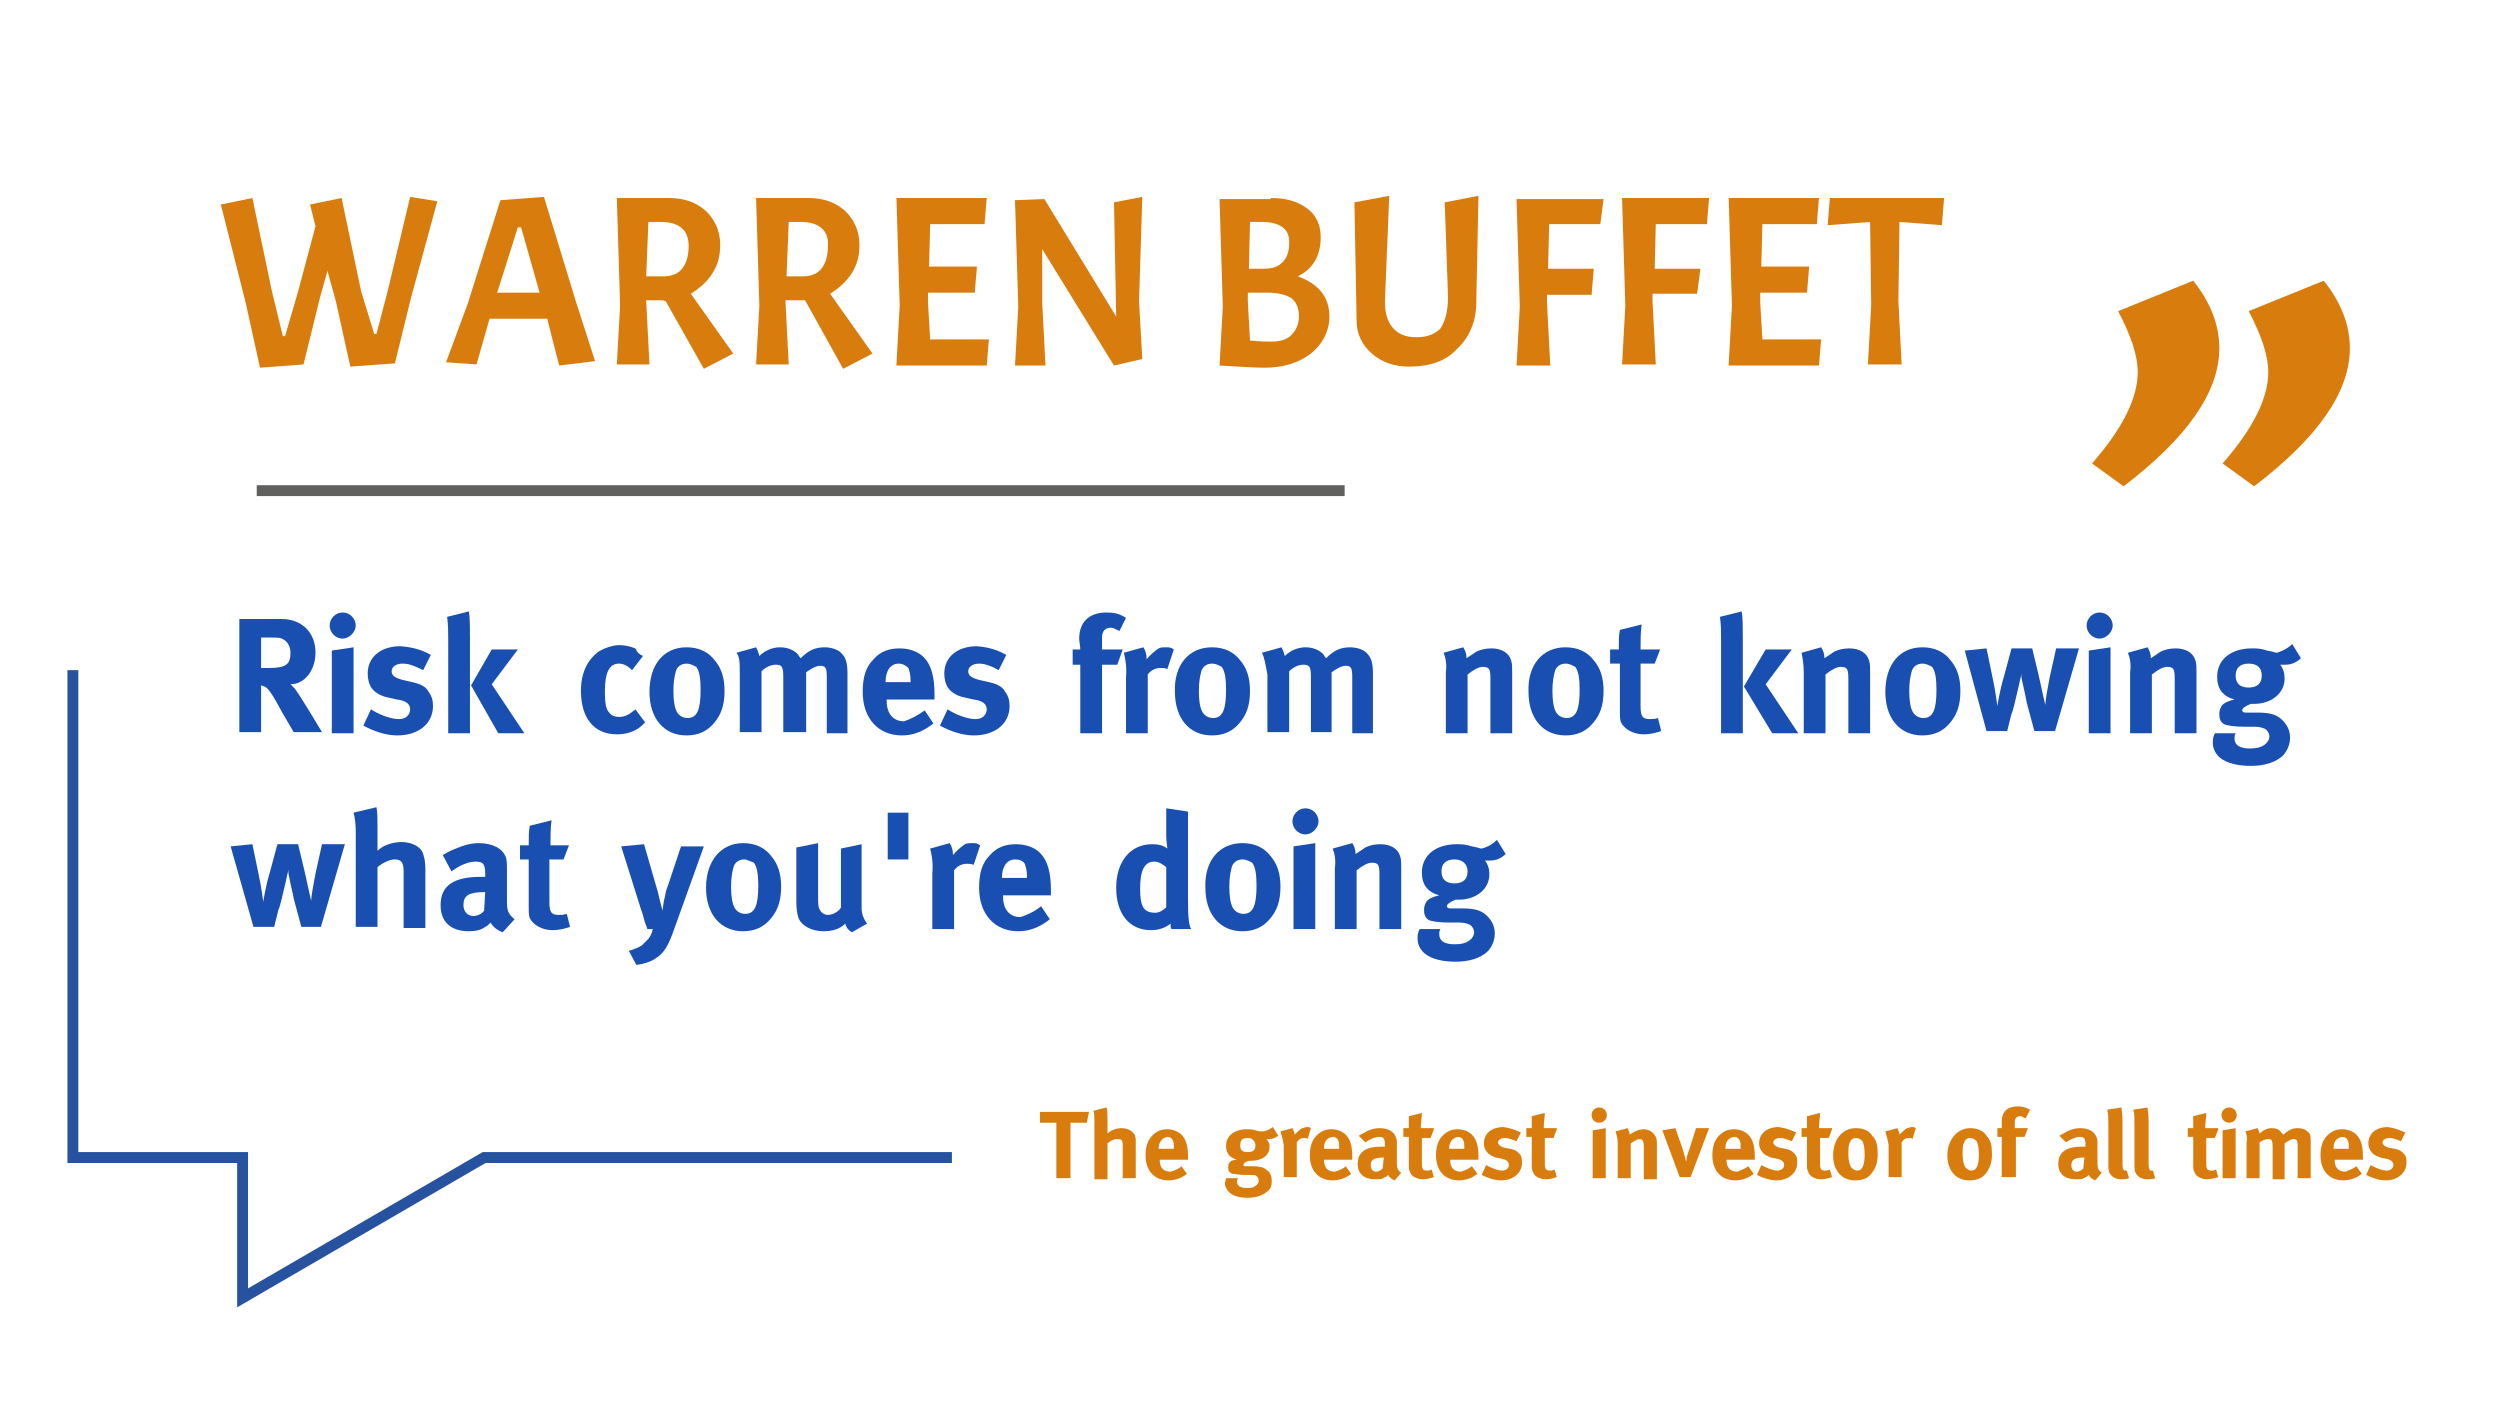
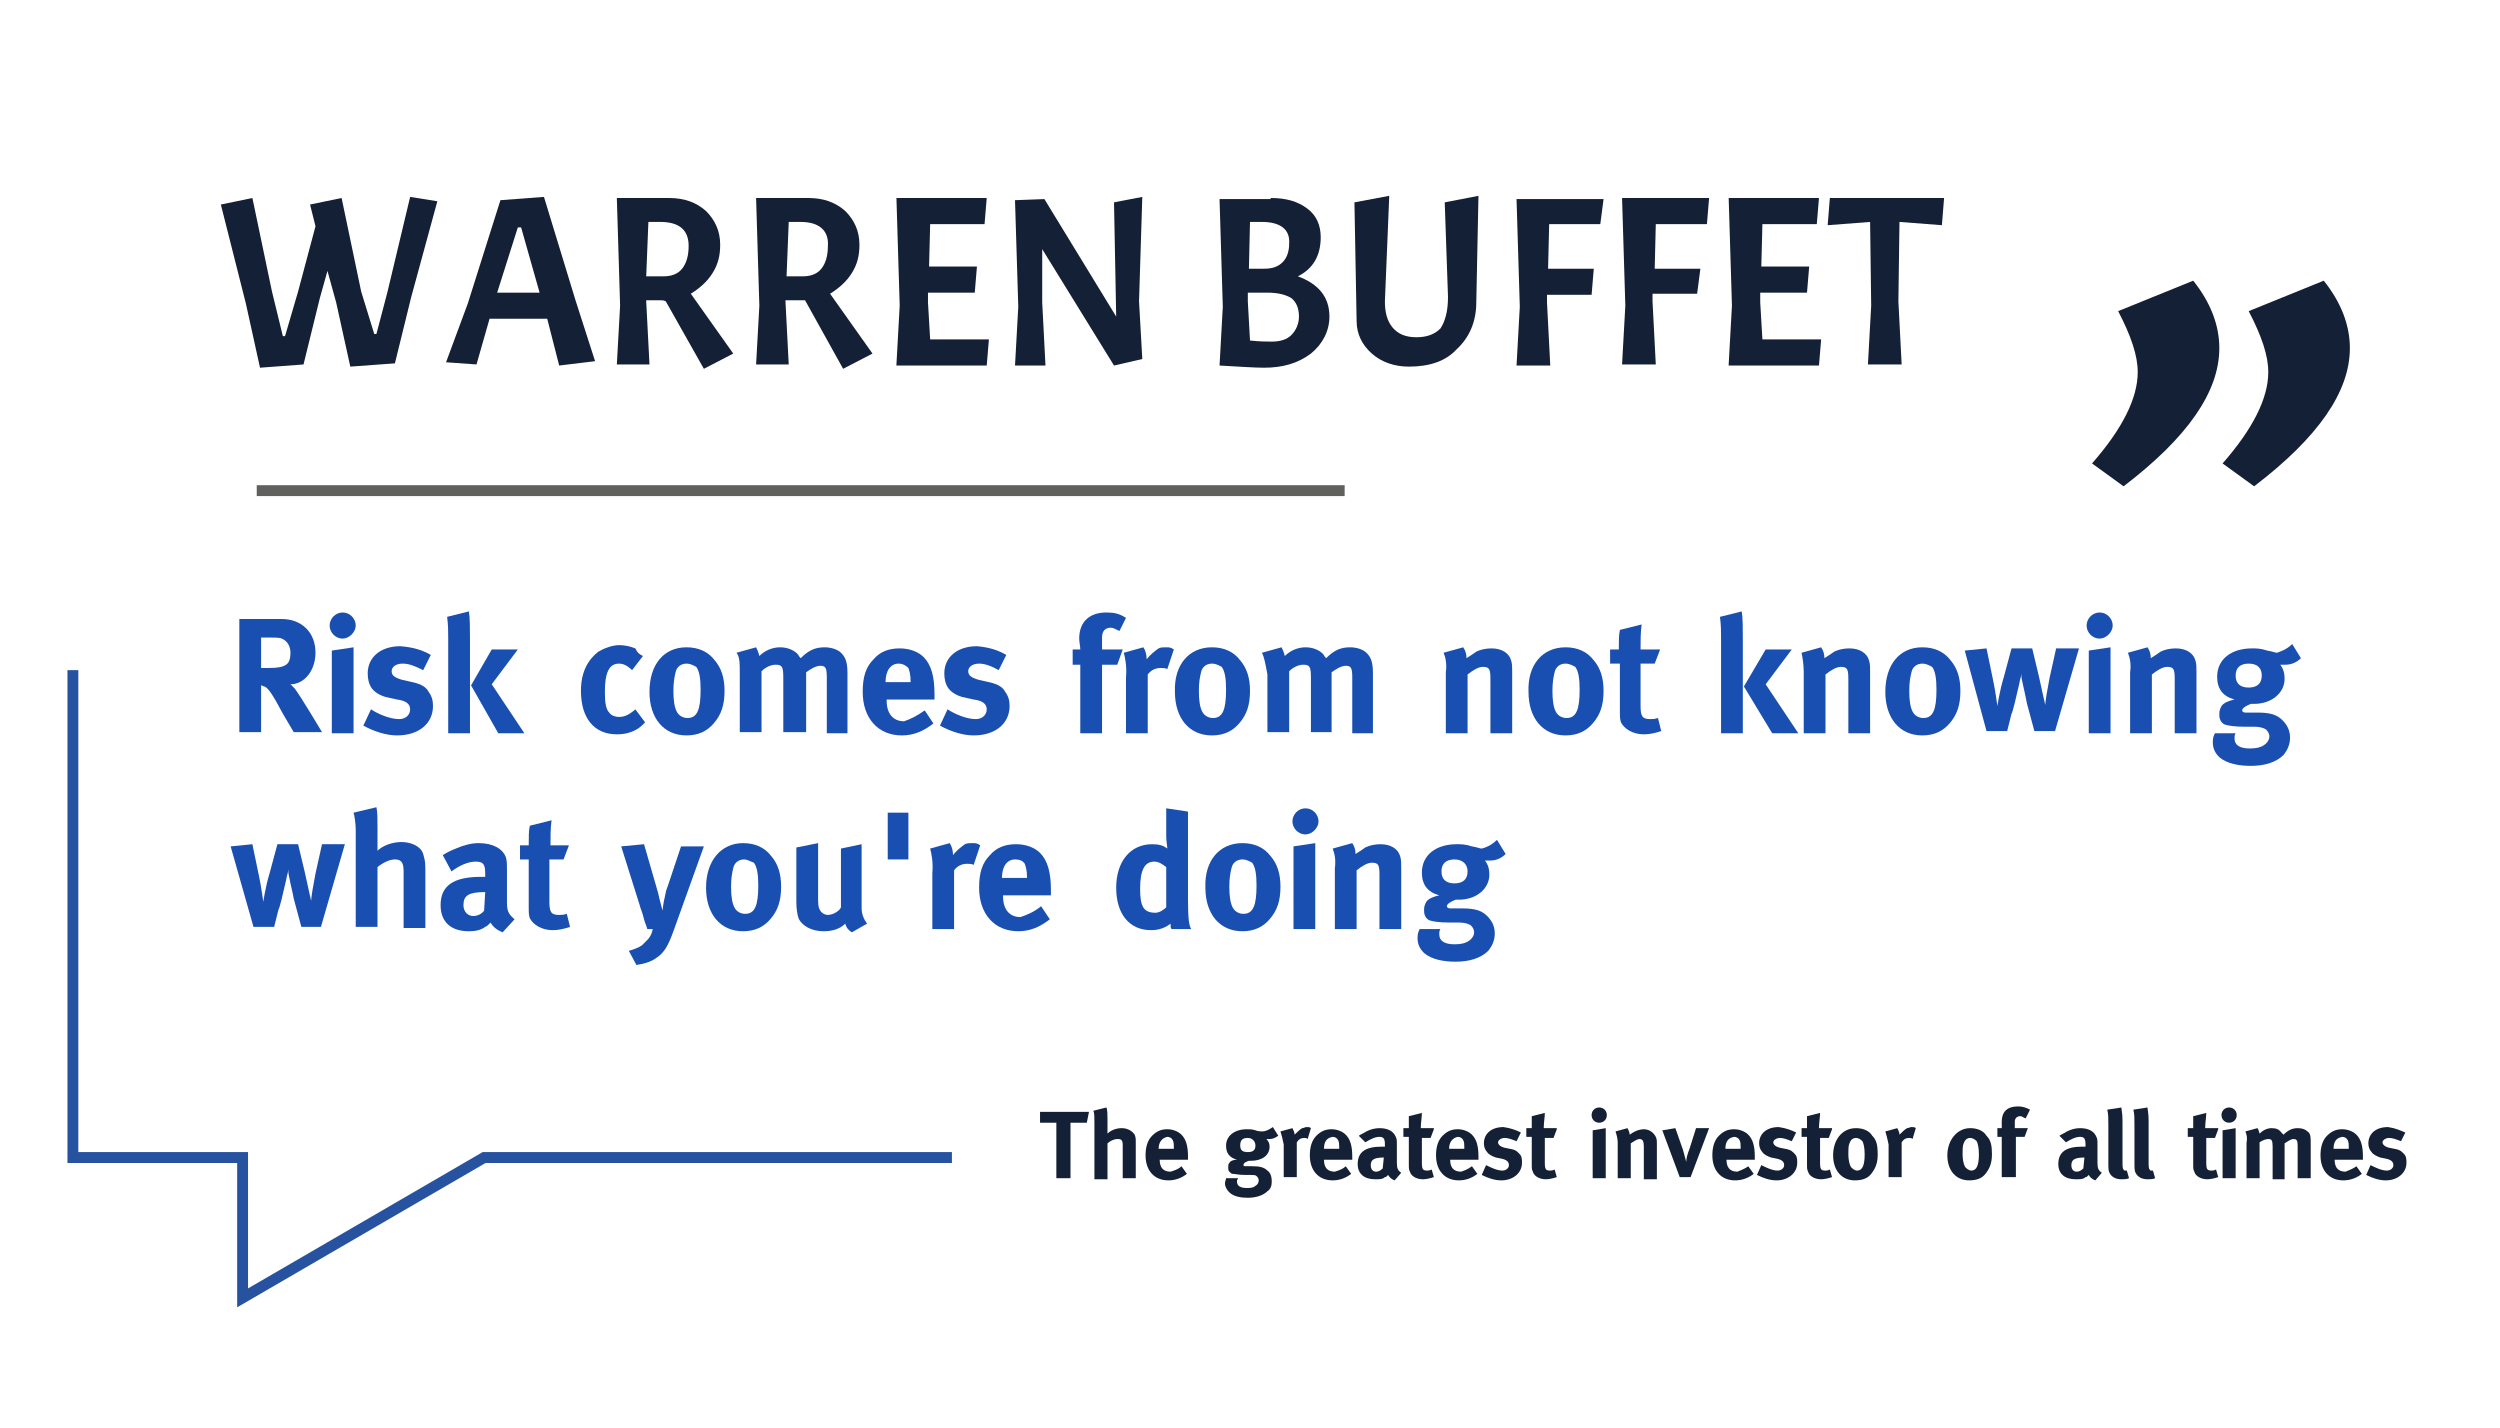
<svg xmlns="http://www.w3.org/2000/svg" version="1.1" id="Livello_1" x="0px" y="0px" viewBox="0 0 229.8 131.2" style="enable-background:new 0 0 229.8 131.2;" xml:space="preserve">
  <style type="text/css">
- 	.st0{fill:#D87C0E;}
+ 	.st0{fill:#142035;}
	.st1{fill:none;stroke:#60605F;stroke-miterlimit:10;}
	.st2{fill:#194FB1;}
	.st3{fill:none;stroke:#2752A0;stroke-miterlimit:10;}
</style>
  <g>
    <g>
      <path class="st0" d="M95.7,102.2h4.4l-0.2,1h-1.5v5.1h-1.3v-5.1h-1.5V102.2z" />
      <path class="st0" d="M100.5,102.1l1.2-0.3c0.1,0.2,0.1,0.7,0.1,1.1v0.9c0,0.1,0,0.3,0,0.4c0.3-0.3,0.8-0.5,1.3-0.5    c0.6,0,1,0.3,1.2,0.6c0.1,0.3,0.1,0.3,0.1,0.8v3.2h-1.2v-3c0-0.5-0.1-0.6-0.5-0.6c-0.3,0-0.7,0.2-0.9,0.4v3.3h-1.2v-5.2    C100.6,102.7,100.6,102.3,100.5,102.1z" />
      <path class="st0" d="M108.6,107.2l0.5,0.7c-0.5,0.4-1.1,0.6-1.7,0.6c-1.3,0-2.1-0.9-2.1-2.3c0-0.8,0.2-1.4,0.6-1.8    c0.4-0.4,0.8-0.6,1.4-0.6c0.5,0,1,0.2,1.3,0.5c0.4,0.4,0.6,1,0.6,2c0,0.1,0,0.1,0,0.3h-2.6v0c0,0.7,0.3,1.1,1,1.1    C107.9,107.6,108.3,107.5,108.6,107.2z M106.5,105.6h1.4v-0.1c0-0.3,0-0.5-0.1-0.7c-0.1-0.2-0.3-0.3-0.5-0.3    C106.8,104.6,106.5,105,106.5,105.6L106.5,105.6z" />
      <path class="st0" d="M117,103.6l0.5,0.8c-0.3,0.2-0.5,0.3-0.8,0.3c-0.1,0-0.2,0-0.3,0c0.2,0.2,0.3,0.4,0.3,0.7    c0,0.8-0.7,1.3-1.7,1.3c-0.1,0-0.1,0-0.2,0c-0.3,0.1-0.5,0.2-0.5,0.4c0,0.1,0.1,0.1,0.2,0.1l0.6,0c0.7,0,1.1,0.1,1.4,0.4    c0.3,0.2,0.4,0.6,0.4,1c0,0.4-0.1,0.7-0.4,0.9c-0.4,0.4-1.1,0.6-1.8,0.6c-0.6,0-1.3-0.1-1.7-0.5c-0.2-0.2-0.4-0.5-0.4-0.8    c0-0.2,0.1-0.4,0.1-0.5h1.1c0,0.1-0.1,0.1-0.1,0.3c0,0.4,0.3,0.6,0.9,0.6c0.3,0,0.6,0,0.8-0.2c0.2-0.1,0.3-0.3,0.3-0.5    s-0.1-0.3-0.2-0.4c-0.1-0.1-0.3-0.1-0.6-0.1c-0.1,0-0.2,0-0.5,0c-0.5,0-0.9-0.1-1.1-0.1c-0.1,0-0.2-0.1-0.3-0.2    c-0.1-0.1-0.1-0.2-0.1-0.4c0-0.2,0-0.3,0.1-0.4c0.1-0.2,0.4-0.3,0.7-0.3c-0.7-0.2-1-0.6-1-1.3c0-0.9,0.8-1.5,1.9-1.5    c0.3,0,0.5,0,0.8,0.1c0.3,0.1,0.4,0.1,0.6,0.1C116.4,104,116.7,103.8,117,103.6z M114.7,104.6c-0.5,0-0.7,0.2-0.7,0.7    c0,0.5,0.3,0.6,0.7,0.6c0.5,0,0.7-0.2,0.7-0.6C115.4,104.9,115.1,104.6,114.7,104.6z" />
      <path class="st0" d="M117.7,104l1.1-0.3c0.1,0.2,0.2,0.4,0.2,0.6c0.2-0.2,0.5-0.5,0.7-0.6c0.1,0,0.3-0.1,0.4-0.1    c0.2,0,0.3,0,0.4,0.1l-0.3,1c-0.1-0.1-0.2-0.1-0.3-0.1c-0.3,0-0.5,0.1-0.7,0.4v3.2h-1.2v-3C117.9,104.7,117.8,104.3,117.7,104z" />
      <path class="st0" d="M123.7,107.2l0.5,0.7c-0.5,0.4-1.1,0.6-1.7,0.6c-1.3,0-2.1-0.9-2.1-2.3c0-0.8,0.2-1.4,0.6-1.8    c0.4-0.4,0.8-0.6,1.4-0.6c0.5,0,1,0.2,1.3,0.5c0.4,0.4,0.6,1,0.6,2c0,0.1,0,0.1,0,0.3h-2.6v0c0,0.7,0.3,1.1,1,1.1    C123,107.6,123.4,107.5,123.7,107.2z M121.7,105.6h1.4v-0.1c0-0.3,0-0.5-0.1-0.7c-0.1-0.2-0.3-0.3-0.5-0.3    C121.9,104.6,121.7,105,121.7,105.6L121.7,105.6z" />
      <path class="st0" d="M124.9,104.4c0.3-0.2,0.4-0.2,0.7-0.4c0.4-0.2,0.8-0.3,1.2-0.3c0.8,0,1.3,0.3,1.5,0.8    c0.1,0.2,0.1,0.3,0.1,0.8l0,1.5c0,0,0,0.1,0,0.1c0,0.5,0.1,0.7,0.4,0.9l-0.6,0.7c-0.3-0.1-0.5-0.3-0.6-0.5    c-0.2,0.2-0.2,0.2-0.3,0.2c-0.2,0.2-0.5,0.2-0.9,0.2c-1,0-1.6-0.5-1.6-1.4c0-1.1,0.7-1.6,2.2-1.6c0.1,0,0.1,0,0.3,0v-0.2    c0-0.5-0.1-0.7-0.5-0.7c-0.4,0-0.8,0.2-1.3,0.5L124.9,104.4z M127.2,106.4L127.2,106.4c-0.9,0-1.2,0.2-1.2,0.7    c0,0.4,0.2,0.6,0.5,0.6c0.2,0,0.4-0.1,0.6-0.3L127.2,106.4z" />
      <path class="st0" d="M131.8,103.8l-0.3,0.8h-0.8v2.3c0,0.6,0.1,0.7,0.5,0.7c0.1,0,0.2,0,0.4-0.1l0.2,0.7c-0.3,0.1-0.7,0.2-1,0.2    c-0.6,0-1.1-0.3-1.2-0.7c-0.1-0.2-0.1-0.3-0.1-0.7v-2.5h-0.5v-0.8h0.5c0-0.4,0-0.7,0-1.1l1.2-0.3c0,0.4-0.1,0.9-0.1,1.4H131.8z" />
      <path class="st0" d="M135.3,107.2l0.5,0.7c-0.5,0.4-1.1,0.6-1.7,0.6c-1.3,0-2.1-0.9-2.1-2.3c0-0.8,0.2-1.4,0.6-1.8    c0.4-0.4,0.8-0.6,1.4-0.6c0.5,0,1,0.2,1.3,0.5c0.4,0.4,0.6,1,0.6,2c0,0.1,0,0.1,0,0.3h-2.6v0c0,0.7,0.3,1.1,1,1.1    C134.6,107.6,134.9,107.5,135.3,107.2z M133.2,105.6h1.4v-0.1c0-0.3,0-0.5-0.1-0.7c-0.1-0.2-0.3-0.3-0.5-0.3    C133.5,104.6,133.2,105,133.2,105.6L133.2,105.6z" />
      <path class="st0" d="M139.8,104.1l-0.4,0.8c-0.5-0.2-0.8-0.3-1.1-0.3c-0.3,0-0.6,0.2-0.6,0.4c0,0.2,0.2,0.4,0.6,0.5l0.5,0.1    c0.6,0.1,0.7,0.3,0.9,0.5c0.2,0.2,0.2,0.5,0.2,0.8c0,0.9-0.8,1.6-1.9,1.6c-0.6,0-1.2-0.2-1.8-0.5l0.4-0.9c0.4,0.2,1,0.5,1.5,0.5    c0.3,0,0.6-0.2,0.6-0.5c0-0.3-0.2-0.5-0.7-0.6l-0.5-0.1c-0.3-0.1-0.7-0.3-0.8-0.5c-0.2-0.2-0.3-0.5-0.3-0.8c0-0.9,0.7-1.5,1.8-1.5    C138.9,103.7,139.4,103.9,139.8,104.1z" />
      <path class="st0" d="M143.1,103.8l-0.3,0.8H142v2.3c0,0.6,0.1,0.7,0.5,0.7c0.1,0,0.2,0,0.4-0.1l0.2,0.7c-0.3,0.1-0.7,0.2-1,0.2    c-0.6,0-1.1-0.3-1.2-0.7c-0.1-0.2-0.1-0.3-0.1-0.7v-2.5h-0.5v-0.8h0.5c0-0.4,0-0.7,0-1.1l1.2-0.3c0,0.4-0.1,0.9-0.1,1.4H143.1z" />
      <path class="st0" d="M147,101.8c0.4,0,0.7,0.3,0.7,0.7s-0.3,0.7-0.7,0.7c-0.4,0-0.7-0.3-0.7-0.7S146.6,101.8,147,101.8z     M146.4,103.9l1.2-0.2v4.6h-1.2V103.9z" />
      <path class="st0" d="M148.5,104l1.1-0.3c0.1,0.2,0.2,0.4,0.2,0.6c0.3-0.2,0.3-0.2,0.5-0.3c0.2-0.1,0.5-0.2,0.8-0.2    c0.5,0,0.9,0.3,1.1,0.7c0.1,0.2,0.1,0.4,0.1,0.6v3.3h-1.2v-3c0-0.5-0.1-0.7-0.4-0.7c-0.2,0-0.5,0.2-0.8,0.4v3.2h-1.2v-3.3    C148.7,104.7,148.6,104.3,148.5,104z" />
      <path class="st0" d="M152.8,103.9l1.2-0.2l0.7,2c0.1,0.3,0.2,0.8,0.3,1.1c0-0.3,0.1-0.7,0.3-1.2l0.6-1.9h1.2l-1.7,4.5h-1    L152.8,103.9z" />
      <path class="st0" d="M160.7,107.2l0.5,0.7c-0.5,0.4-1.1,0.6-1.7,0.6c-1.3,0-2.1-0.9-2.1-2.3c0-0.8,0.2-1.4,0.6-1.8    c0.4-0.4,0.8-0.6,1.4-0.6c0.5,0,1,0.2,1.3,0.5c0.4,0.4,0.6,1,0.6,2c0,0.1,0,0.1,0,0.3h-2.6v0c0,0.7,0.3,1.1,1,1.1    C159.9,107.6,160.3,107.5,160.7,107.2z M158.6,105.6h1.4v-0.1c0-0.3,0-0.5-0.1-0.7c-0.1-0.2-0.3-0.3-0.5-0.3    C158.8,104.6,158.6,105,158.6,105.6L158.6,105.6z" />
      <path class="st0" d="M165.1,104.1l-0.4,0.8c-0.5-0.2-0.8-0.3-1.1-0.3c-0.3,0-0.6,0.2-0.6,0.4c0,0.2,0.2,0.4,0.6,0.5l0.5,0.1    c0.6,0.1,0.7,0.3,0.9,0.5c0.2,0.2,0.2,0.5,0.2,0.8c0,0.9-0.8,1.6-1.9,1.6c-0.6,0-1.2-0.2-1.8-0.5l0.4-0.9c0.4,0.2,1,0.5,1.5,0.5    c0.3,0,0.6-0.2,0.6-0.5c0-0.3-0.2-0.5-0.7-0.6l-0.5-0.1c-0.3-0.1-0.7-0.3-0.8-0.5c-0.2-0.2-0.3-0.5-0.3-0.8c0-0.9,0.7-1.5,1.8-1.5    C164.2,103.7,164.7,103.9,165.1,104.1z" />
      <path class="st0" d="M168.4,103.8l-0.3,0.8h-0.8v2.3c0,0.6,0.1,0.7,0.5,0.7c0.1,0,0.2,0,0.4-0.1l0.2,0.7c-0.3,0.1-0.7,0.2-1,0.2    c-0.6,0-1.1-0.3-1.2-0.7c-0.1-0.2-0.1-0.3-0.1-0.7v-2.5h-0.5v-0.8h0.5c0-0.4,0-0.7,0-1.1l1.2-0.3c0,0.4-0.1,0.9-0.1,1.4H168.4z" />
      <path class="st0" d="M170.6,103.7c0.6,0,1.2,0.2,1.5,0.7c0.4,0.4,0.5,0.9,0.5,1.7c0,0.8-0.2,1.3-0.6,1.8c-0.3,0.4-0.8,0.6-1.5,0.6    c-1.2,0-2-0.9-2-2.3S169.3,103.7,170.6,103.7z M170.6,104.6c-0.3,0-0.5,0.2-0.6,0.5c-0.1,0.2-0.1,0.6-0.1,1c0,0.5,0.1,0.9,0.2,1.1    c0.1,0.2,0.4,0.4,0.6,0.4c0.5,0,0.7-0.5,0.7-1.5c0-0.6-0.1-1-0.2-1.2C171,104.7,170.8,104.6,170.6,104.6z" />
      <path class="st0" d="M173.3,104l1.1-0.3c0.1,0.2,0.2,0.4,0.2,0.6c0.2-0.2,0.5-0.5,0.7-0.6c0.1,0,0.3-0.1,0.4-0.1    c0.2,0,0.3,0,0.4,0.1l-0.3,1c-0.1-0.1-0.2-0.1-0.3-0.1c-0.3,0-0.5,0.1-0.7,0.4v3.2h-1.2v-3C173.5,104.7,173.4,104.3,173.3,104z" />
      <path class="st0" d="M181.1,103.7c0.6,0,1.2,0.2,1.5,0.7c0.4,0.4,0.5,0.9,0.5,1.7c0,0.8-0.2,1.3-0.6,1.8c-0.3,0.4-0.8,0.6-1.5,0.6    c-1.2,0-2-0.9-2-2.3S179.9,103.7,181.1,103.7z M181.1,104.6c-0.3,0-0.5,0.2-0.6,0.5c-0.1,0.2-0.1,0.6-0.1,1c0,0.5,0.1,0.9,0.2,1.1    c0.1,0.2,0.4,0.4,0.6,0.4c0.5,0,0.7-0.5,0.7-1.5c0-0.6-0.1-1-0.2-1.2C181.5,104.7,181.3,104.6,181.1,104.6z" />
      <path class="st0" d="M186.2,102.8c-0.3-0.1-0.3-0.2-0.5-0.2c-0.3,0-0.5,0.2-0.5,0.5v0.6h1.2l-0.3,0.8h-0.8v3.7H184v-3.7h-0.4v-0.8    h0.4c0-0.2,0-0.4,0-0.6c0-0.9,0.5-1.4,1.5-1.4c0.4,0,0.7,0.1,1.1,0.3L186.2,102.8z" />
      <path class="st0" d="M189.3,104.4c0.3-0.2,0.4-0.2,0.7-0.4c0.4-0.2,0.8-0.3,1.2-0.3c0.8,0,1.3,0.3,1.5,0.8    c0.1,0.2,0.1,0.3,0.1,0.8l0,1.5c0,0,0,0.1,0,0.1c0,0.5,0.1,0.7,0.4,0.9l-0.6,0.7c-0.3-0.1-0.5-0.3-0.6-0.5    c-0.2,0.2-0.2,0.2-0.3,0.2c-0.2,0.2-0.5,0.2-0.9,0.2c-1,0-1.6-0.5-1.6-1.4c0-1.1,0.7-1.6,2.2-1.6c0.1,0,0.1,0,0.3,0v-0.2    c0-0.5-0.1-0.7-0.5-0.7c-0.4,0-0.8,0.2-1.3,0.5L189.3,104.4z M191.6,106.4L191.6,106.4c-0.9,0-1.2,0.2-1.2,0.7    c0,0.4,0.2,0.6,0.5,0.6c0.2,0,0.4-0.1,0.6-0.3L191.6,106.4z" />
      <path class="st0" d="M195,101.8c0,0.2,0.1,0.5,0.1,1.2v3.5c0,0.8,0,0.9,0.1,1c0,0.1,0.1,0.1,0.2,0.1c0,0,0.1,0,0.1,0l0.2,0.7    c-0.2,0.1-0.5,0.1-0.7,0.1c-0.5,0-0.9-0.2-1.1-0.6c-0.1-0.2-0.1-0.4-0.1-1v-3.4c0-0.6,0-1-0.1-1.4L195,101.8z" />
      <path class="st0" d="M197.4,101.8c0,0.2,0.1,0.5,0.1,1.2v3.5c0,0.8,0,0.9,0.1,1c0,0.1,0.1,0.1,0.2,0.1c0,0,0.1,0,0.1,0l0.2,0.7    c-0.2,0.1-0.5,0.1-0.7,0.1c-0.5,0-0.9-0.2-1.1-0.6c-0.1-0.2-0.1-0.4-0.1-1v-3.4c0-0.6,0-1-0.1-1.4L197.4,101.8z" />
      <path class="st0" d="M203.9,103.8l-0.3,0.8h-0.8v2.3c0,0.6,0.1,0.7,0.5,0.7c0.1,0,0.2,0,0.4-0.1l0.2,0.7c-0.3,0.1-0.7,0.2-1,0.2    c-0.6,0-1.1-0.3-1.2-0.7c-0.1-0.2-0.1-0.3-0.1-0.7v-2.5h-0.5v-0.8h0.5c0-0.4,0-0.7,0-1.1l1.2-0.3c0,0.4-0.1,0.9-0.1,1.4H203.9z" />
      <path class="st0" d="M204.9,101.8c0.4,0,0.7,0.3,0.7,0.7s-0.3,0.7-0.7,0.7c-0.4,0-0.7-0.3-0.7-0.7S204.5,101.8,204.9,101.8z     M204.3,103.9l1.2-0.2v4.6h-1.2V103.9z" />
      <path class="st0" d="M206.4,104l1.1-0.3c0.1,0.1,0.1,0.2,0.2,0.5c0.3-0.3,0.7-0.5,1.1-0.5c0.4,0,0.7,0.1,0.9,0.4    c0.1,0.1,0.1,0.1,0.2,0.2c0.4-0.4,0.8-0.6,1.3-0.6c0.4,0,0.7,0.1,0.9,0.3c0.3,0.2,0.3,0.5,0.3,1.1v3.2h-1.2v-3    c0-0.5-0.1-0.6-0.4-0.6c-0.2,0-0.5,0.2-0.8,0.4v3.3h-1.1v-3c0-0.6-0.1-0.7-0.4-0.7c-0.2,0-0.5,0.1-0.8,0.3v3.3h-1.2v-3.2    C206.6,104.5,206.5,104.3,206.4,104z" />
      <path class="st0" d="M216.6,107.2l0.5,0.7c-0.5,0.4-1.1,0.6-1.7,0.6c-1.3,0-2.1-0.9-2.1-2.3c0-0.8,0.2-1.4,0.6-1.8    c0.4-0.4,0.8-0.6,1.4-0.6c0.5,0,1,0.2,1.3,0.5c0.4,0.4,0.6,1,0.6,2c0,0.1,0,0.1,0,0.3h-2.6v0c0,0.7,0.3,1.1,1,1.1    C215.8,107.6,216.2,107.5,216.6,107.2z M214.5,105.6h1.4v-0.1c0-0.3,0-0.5-0.1-0.7c-0.1-0.2-0.3-0.3-0.5-0.3    C214.7,104.6,214.5,105,214.5,105.6L214.5,105.6z" />
      <path class="st0" d="M221.1,104.1l-0.4,0.8c-0.5-0.2-0.8-0.3-1.1-0.3c-0.3,0-0.6,0.2-0.6,0.4c0,0.2,0.2,0.4,0.6,0.5l0.5,0.1    c0.6,0.1,0.7,0.3,0.9,0.5c0.2,0.2,0.2,0.5,0.2,0.8c0,0.9-0.8,1.6-1.9,1.6c-0.6,0-1.2-0.2-1.8-0.5l0.4-0.9c0.4,0.2,1,0.5,1.5,0.5    c0.3,0,0.6-0.2,0.6-0.5c0-0.3-0.2-0.5-0.7-0.6l-0.5-0.1c-0.3-0.1-0.7-0.3-0.8-0.5c-0.2-0.2-0.3-0.5-0.3-0.8c0-0.9,0.7-1.5,1.8-1.5    C220.2,103.7,220.6,103.9,221.1,104.1z" />
    </g>
    <g>
      <path class="st0" d="M34.4,30.7h0.2l1-3.8l2.1-8.8l2.5,0.4l-2.4,8.8l-1.5,6.1l-4.1,0.3l-1.3-5.9l-0.8-2.9l-0.7,2.5l-1.5,6.1    l-4,0.3l-1.3-5.9l-2.3-9.1l2.9-0.6l1.8,8.6l1,4.1h0.2l1.2-4.1l1.6-6l-0.5-2l2.9-0.6l1.8,8.6L34.4,30.7z" />
      <path class="st0" d="M51.4,33.6l-1.1-4.3H45l-1.2,4.2L41,33.3l2-5.4l3-9.5l4-0.3l2.9,9.5l1.8,5.6L51.4,33.6z M47.9,20.9h-0.3    l-1.9,6h3.9L47.9,20.9z" />
      <path class="st0" d="M60.7,27.6h-1.3v0.1l0.3,5.8h-3l0.3-5.4l-0.3-9.9h4.8c1.4,0,2.5,0.4,3.4,1.2c0.8,0.8,1.3,1.8,1.3,3.1    c0,1-0.2,1.8-0.7,2.6c-0.5,0.8-1.2,1.4-2,1.9l3.9,5.5l-2.7,1.4l-3.5-6.2C61,27.6,60.9,27.6,60.7,27.6z M60.7,20.4h-1.1l-0.2,5H61    c0.7,0,1.3-0.2,1.7-0.7c0.4-0.5,0.6-1.2,0.6-2.1C63.3,21.2,62.5,20.4,60.7,20.4z" />
      <path class="st0" d="M73.5,27.6h-1.3v0.1l0.3,5.8h-3l0.3-5.4l-0.3-9.9h4.8c1.4,0,2.5,0.4,3.4,1.2c0.8,0.8,1.3,1.8,1.3,3.1    c0,1-0.2,1.8-0.7,2.6c-0.5,0.8-1.2,1.4-2,1.9l3.9,5.5l-2.7,1.4L74,27.6C73.9,27.6,73.7,27.6,73.5,27.6z M73.6,20.4h-1.1l-0.2,5    h1.5c0.7,0,1.3-0.2,1.7-0.7c0.4-0.5,0.6-1.2,0.6-2.1C76.2,21.2,75.3,20.4,73.6,20.4z" />
      <path class="st0" d="M82.4,33.5l0.3-5.4l-0.3-9.9h8.3l-0.2,2.4h-5l-0.1,3.9h4.4l-0.2,2.4h-4.3l0,0.9l0.2,3.4h5.4l-0.2,2.4H82.4z" />
      <path class="st0" d="M105,18.1l-0.3,9.6L105,33l-2.6,0.6l-6.6-10.7v4.9l0.3,5.8h-2.8l0.3-5.4l-0.3-9.8l2.7-0.1l6.6,10.8l-0.2-10.5    L105,18.1z" />
      <path class="st0" d="M116.8,18.2c1.4,0,2.5,0.3,3.4,1c0.8,0.6,1.2,1.5,1.2,2.6c0,1.7-0.7,2.9-2.1,3.6c1.9,0.7,2.9,1.9,2.9,3.7    c0,1.3-0.6,2.5-1.7,3.4c-1.2,0.9-2.6,1.3-4.3,1.3c-0.9,0-2.3-0.1-4.1-0.2l0.3-5.4l-0.3-9.9H116.8z M116.5,26.9h-1.8l0,0.8l0.2,3.6    c0.9,0.1,1.5,0.1,2,0.1c0.8,0,1.4-0.2,1.8-0.6c0.4-0.4,0.7-1,0.7-1.7s-0.2-1.3-0.7-1.7C118.2,27.1,117.5,26.9,116.5,26.9z     M116,20.4h-1.1l-0.1,4.3h1.4c0.8,0,1.3-0.2,1.7-0.6c0.4-0.4,0.6-1,0.6-1.7C118.6,21.1,117.7,20.4,116,20.4z" />
      <path class="st0" d="M129.5,33.7c-1.3,0-2.5-0.4-3.4-1.2c-0.9-0.8-1.4-1.8-1.4-3l-0.2-10.9l3.2-0.6l-0.4,9.7c0,1,0.2,1.8,0.7,2.4    c0.5,0.6,1.2,0.9,2.2,0.9c1,0,1.7-0.3,2.2-0.8c0.4-0.6,0.7-1.5,0.7-2.9l-0.3-8.7l3.1-0.6l-0.2,9.8c0,1.7-0.6,3.2-1.8,4.3    C132.9,33.2,131.4,33.7,129.5,33.7z" />
      <path class="st0" d="M147.1,20.6h-4.7l-0.1,4.1h4.2l-0.2,2.4h-4.1l0,0.7l0.3,5.8h-3.1l0.3-5.4l-0.3-9.9h8L147.1,20.6z" />
      <path class="st0" d="M156.9,20.6h-4.7l-0.1,4.1h4.2L156,27h-4.1l0,0.7l0.3,5.8h-3.1l0.3-5.4l-0.3-9.9h8L156.9,20.6z" />
      <path class="st0" d="M158.9,33.5l0.3-5.4l-0.3-9.9h8.3l-0.2,2.4h-5l-0.1,3.9h4.4l-0.2,2.4h-4.3l0,0.9l0.2,3.4h5.4l-0.2,2.4H158.9z    " />
      <path class="st0" d="M168,20.7l0.2-2.5h10.5l-0.2,2.5l-3.9-0.3l-0.1,7.3l0.3,5.8h-3.1l0.3-5.4l-0.1-7.7L168,20.7z" />
    </g>
    <line class="st1" x1="23.6" y1="45.1" x2="123.6" y2="45.1" />
    <g>
      <path class="st2" d="M22,56.9l3.9,0c1.8,0,3.1,1.2,3.1,3.1c0,1.6-1,2.9-2.3,2.9c0.2,0.2,0.3,0.3,0.4,0.4c0.6,0.8,2.5,4,2.5,4H27    c-0.4-0.7-0.6-1-1-1.7c-1-1.9-1.4-2.4-1.7-2.5c-0.1,0-0.2-0.1-0.3-0.1v4.3H22V56.9z M24,58.6l0,2.8h0.7c0.9,0,1.3-0.1,1.6-0.3    c0.3-0.2,0.4-0.6,0.4-1.1c0-0.6-0.3-1.1-0.8-1.3c-0.2-0.1-0.7-0.1-1.2-0.1H24z" />
      <path class="st2" d="M31.5,56.3c0.7,0,1.2,0.6,1.2,1.2s-0.6,1.2-1.2,1.2c-0.7,0-1.2-0.6-1.2-1.2S30.8,56.3,31.5,56.3z M30.5,59.8    l2-0.3v7.9h-2V59.8z" />
      <path class="st2" d="M39.6,60.2l-0.7,1.4C38.1,61.2,37.6,61,37,61c-0.6,0-1,0.3-1,0.7c0,0.4,0.3,0.6,1,0.8l0.9,0.2    c0.9,0.2,1.3,0.5,1.5,0.9c0.3,0.4,0.4,0.8,0.4,1.3c0,1.6-1.3,2.7-3.3,2.7c-0.9,0-2-0.3-3.1-0.9l0.7-1.5c0.6,0.4,1.7,0.9,2.6,0.9    c0.6,0,1-0.4,1-0.9c0-0.5-0.4-0.8-1.2-0.9l-0.9-0.2c-0.5-0.1-1.1-0.4-1.4-0.8s-0.4-0.9-0.4-1.4c0-1.5,1.2-2.5,3-2.5    C38.1,59.5,38.9,59.8,39.6,60.2z" />
      <path class="st2" d="M41.1,56.7l2-0.5c0.1,0.6,0.1,1.5,0.1,2.5v8.7h-2v-8.7C41.2,58,41.2,57.5,41.1,56.7z M45.2,59.7h2.4l-2.4,3.2    l3,4.5h-2.4L43.3,63L45.2,59.7z" />
      <path class="st2" d="M59.1,60.3l-1,1.3c-0.4-0.4-0.8-0.6-1.2-0.6c-0.9,0-1.3,0.8-1.3,2.6c0,1,0.1,1.6,0.4,1.9    c0.2,0.3,0.6,0.4,0.9,0.4c0.5,0,0.9-0.2,1.4-0.6l0.1-0.1l0.9,1.2c-0.3,0.3-0.4,0.4-0.7,0.6c-0.5,0.3-1.1,0.5-1.9,0.5    c-2.1,0-3.3-1.5-3.3-4c0-1.8,0.7-2.9,1.6-3.6c0.5-0.3,1.3-0.6,1.9-0.6c0.5,0,1,0.1,1.5,0.3C58.6,60,58.7,60.1,59.1,60.3z" />
      <path class="st2" d="M63.1,59.5c1.1,0,2,0.4,2.6,1.2c0.6,0.7,0.9,1.6,0.9,2.8c0,1.3-0.3,2.2-1,3c-0.6,0.7-1.4,1.1-2.5,1.1    c-2.1,0-3.4-1.6-3.4-4C59.7,61.1,61,59.5,63.1,59.5z M63.1,61c-0.5,0-0.9,0.3-1,0.8c-0.1,0.4-0.2,0.9-0.2,1.7    c0,0.9,0.1,1.5,0.3,1.9c0.2,0.4,0.6,0.6,1,0.6c0.9,0,1.2-0.8,1.2-2.6c0-1-0.1-1.7-0.4-2.1C63.8,61.2,63.5,61,63.1,61z" />
      <path class="st2" d="M67.7,60l1.8-0.5c0.1,0.2,0.2,0.4,0.3,0.8c0.5-0.5,1.2-0.8,1.9-0.8c0.6,0,1.2,0.2,1.6,0.6    c0.1,0.1,0.1,0.2,0.3,0.4c0.7-0.7,1.3-1,2.2-1c0.6,0,1.2,0.2,1.5,0.5c0.4,0.4,0.6,0.8,0.6,1.9v5.5h-1.9v-5.1    c0-0.9-0.1-1.1-0.6-1.1c-0.4,0-0.9,0.3-1.3,0.6v5.5H72v-5c0-1-0.1-1.2-0.7-1.2c-0.4,0-0.9,0.2-1.3,0.6v5.6h-2V62    C68,60.9,68,60.4,67.7,60z" />
      <path class="st2" d="M85,65.3l0.8,1.2c-0.9,0.7-1.8,1.1-2.9,1.1c-2.2,0-3.6-1.6-3.6-4c0-1.4,0.3-2.3,1-3c0.6-0.7,1.4-1,2.4-1    c0.9,0,1.7,0.3,2.2,0.8c0.7,0.7,1,1.8,1,3.4c0,0.2,0,0.2,0,0.5h-4.4v0.1c0,1.2,0.6,1.9,1.6,1.9C83.7,66.1,84.3,65.8,85,65.3z     M81.4,62.7h2.3v-0.1c0-0.6-0.1-0.9-0.2-1.2C83.3,61.2,83,61,82.6,61C81.9,61,81.4,61.6,81.4,62.7L81.4,62.7z" />
      <path class="st2" d="M92.5,60.2l-0.7,1.4C91.1,61.2,90.5,61,90,61c-0.6,0-1,0.3-1,0.7c0,0.4,0.3,0.6,1,0.8l0.9,0.2    c0.9,0.2,1.3,0.5,1.5,0.9c0.3,0.4,0.4,0.8,0.4,1.3c0,1.6-1.3,2.7-3.3,2.7c-0.9,0-2-0.3-3.1-0.9l0.7-1.5c0.6,0.4,1.7,0.9,2.6,0.9    c0.6,0,1-0.4,1-0.9c0-0.5-0.4-0.8-1.2-0.9l-0.9-0.2c-0.5-0.1-1.1-0.4-1.4-0.8s-0.4-0.9-0.4-1.4c0-1.5,1.2-2.5,3-2.5    C91,59.5,91.8,59.8,92.5,60.2z" />
      <path class="st2" d="M102.9,58c-0.4-0.2-0.6-0.3-0.8-0.3c-0.5,0-0.8,0.3-0.8,0.9v1.1h1.9l-0.5,1.4h-1.4v6.3h-2v-6.3h-0.7v-1.4h0.7    c0-0.3-0.1-0.7-0.1-1c0-1.5,0.9-2.4,2.5-2.4c0.7,0,1.2,0.1,1.8,0.5L102.9,58z" />
      <path class="st2" d="M103.3,60l1.8-0.5c0.2,0.3,0.3,0.7,0.3,1.1c0.3-0.4,0.8-0.8,1.1-1c0.2-0.1,0.4-0.1,0.7-0.1    c0.3,0,0.4,0,0.7,0.2l-0.6,1.8c-0.2-0.1-0.4-0.1-0.6-0.1c-0.5,0-0.9,0.2-1.2,0.6v5.4h-2v-5.1C103.6,61.2,103.4,60.4,103.3,60z" />
      <path class="st2" d="M111.4,59.5c1.1,0,2,0.4,2.6,1.2c0.6,0.7,0.9,1.6,0.9,2.8c0,1.3-0.3,2.2-1,3c-0.6,0.7-1.4,1.1-2.5,1.1    c-2.1,0-3.4-1.6-3.4-4C107.9,61.1,109.3,59.5,111.4,59.5z M111.4,61c-0.5,0-0.9,0.3-1,0.8c-0.1,0.4-0.2,0.9-0.2,1.7    c0,0.9,0.1,1.5,0.3,1.9c0.2,0.4,0.6,0.6,1,0.6c0.9,0,1.2-0.8,1.2-2.6c0-1-0.1-1.7-0.4-2.1C112.1,61.2,111.8,61,111.4,61z" />
      <path class="st2" d="M116,60l1.8-0.5c0.1,0.2,0.2,0.4,0.3,0.8c0.5-0.5,1.2-0.8,1.9-0.8c0.6,0,1.2,0.2,1.6,0.6    c0.1,0.1,0.1,0.2,0.3,0.4c0.7-0.7,1.3-1,2.2-1c0.6,0,1.2,0.2,1.5,0.5c0.4,0.4,0.6,0.8,0.6,1.9v5.5h-1.9v-5.1    c0-0.9-0.1-1.1-0.6-1.1c-0.4,0-0.9,0.3-1.3,0.6v5.5h-1.9v-5c0-1-0.1-1.2-0.7-1.2c-0.4,0-0.9,0.2-1.3,0.6v5.6h-2V62    C116.3,60.9,116.2,60.4,116,60z" />
      <path class="st2" d="M132.7,60l1.8-0.5c0.2,0.3,0.3,0.6,0.3,1c0.5-0.3,0.6-0.4,0.9-0.6c0.4-0.2,0.9-0.3,1.4-0.3    c0.9,0,1.6,0.4,1.8,1.1c0.1,0.3,0.1,0.6,0.1,1.1v5.6h-2v-5c0-0.9-0.1-1.1-0.7-1.1c-0.4,0-0.9,0.3-1.4,0.7v5.4h-2v-5.6    C133,61.1,132.9,60.5,132.7,60z" />
      <path class="st2" d="M143.9,59.5c1.1,0,2,0.4,2.6,1.2c0.6,0.7,0.9,1.6,0.9,2.8c0,1.3-0.3,2.2-1,3c-0.6,0.7-1.4,1.1-2.5,1.1    c-2.1,0-3.4-1.6-3.4-4C140.4,61.1,141.8,59.5,143.9,59.5z M143.9,61c-0.5,0-0.9,0.3-1,0.8c-0.1,0.4-0.2,0.9-0.2,1.7    c0,0.9,0.1,1.5,0.3,1.9c0.2,0.4,0.6,0.6,1,0.6c0.9,0,1.2-0.8,1.2-2.6c0-1-0.1-1.7-0.4-2.1C144.6,61.2,144.3,61,143.9,61z" />
      <path class="st2" d="M152.6,59.7l-0.5,1.3h-1.3v3.9c0,1,0.2,1.2,0.9,1.2c0.2,0,0.4,0,0.7-0.1l0.3,1.2c-0.6,0.2-1.1,0.3-1.6,0.3    c-1,0-1.8-0.5-2.1-1.1c-0.1-0.3-0.1-0.5-0.1-1.2V61H148v-1.3h0.8c0-0.8,0-1.3,0.1-1.8l2-0.5c-0.1,0.7-0.1,1.5-0.1,2.3H152.6z" />
      <path class="st2" d="M158.1,56.7l2-0.5c0.1,0.6,0.1,1.5,0.1,2.5v8.7h-2v-8.7C158.2,58,158.2,57.5,158.1,56.7z M162.3,59.7h2.4    l-2.4,3.2l3,4.5h-2.4l-2.6-4.3L162.3,59.7z" />
      <path class="st2" d="M165.6,60l1.8-0.5c0.2,0.3,0.3,0.6,0.3,1c0.5-0.3,0.6-0.4,0.9-0.6c0.4-0.2,0.9-0.3,1.4-0.3    c0.9,0,1.6,0.4,1.8,1.1c0.1,0.3,0.1,0.6,0.1,1.1v5.6h-2v-5c0-0.9-0.1-1.1-0.7-1.1c-0.4,0-0.9,0.3-1.4,0.7v5.4h-2v-5.6    C165.8,61.1,165.7,60.5,165.6,60z" />
      <path class="st2" d="M176.7,59.5c1.1,0,2,0.4,2.6,1.2c0.6,0.7,0.9,1.6,0.9,2.8c0,1.3-0.3,2.2-1,3c-0.6,0.7-1.4,1.1-2.5,1.1    c-2.1,0-3.4-1.6-3.4-4C173.3,61.1,174.6,59.5,176.7,59.5z M176.7,61c-0.5,0-0.9,0.3-1,0.8c-0.1,0.4-0.2,0.9-0.2,1.7    c0,0.9,0.1,1.5,0.3,1.9c0.2,0.4,0.6,0.6,1,0.6c0.9,0,1.2-0.8,1.2-2.6c0-1-0.1-1.7-0.4-2.1C177.4,61.2,177.1,61,176.7,61z" />
      <path class="st2" d="M180.6,59.8l2-0.2l0.6,2.9c0.2,0.9,0.4,2.4,0.4,2.4s0.2-1.4,0.6-2.7l0.7-2.6h1.9l0.6,2.5    c0.3,1.4,0.6,2.7,0.6,2.7c0-0.3,0.2-1.5,0.4-2.5l0.6-2.7h2.1l-2.2,7.6H187l-0.7-2.6c-0.1-0.6-0.3-1.4-0.4-1.9    c-0.1-0.4-0.1-0.5-0.1-0.8c0,0.3-0.1,0.4-0.2,1c-0.3,1.3-0.6,2.6-0.7,2.7l-0.4,1.6h-1.9L180.6,59.8z" />
      <path class="st2" d="M193,56.3c0.7,0,1.2,0.6,1.2,1.2s-0.6,1.2-1.2,1.2c-0.7,0-1.2-0.6-1.2-1.2S192.3,56.3,193,56.3z M192,59.8    l2-0.3v7.9h-2V59.8z" />
      <path class="st2" d="M195.6,60l1.8-0.5c0.2,0.3,0.3,0.6,0.3,1c0.5-0.3,0.6-0.4,0.9-0.6c0.4-0.2,0.9-0.3,1.4-0.3    c0.9,0,1.6,0.4,1.8,1.1c0.1,0.3,0.1,0.6,0.1,1.1v5.6h-2v-5c0-0.9-0.1-1.1-0.7-1.1c-0.4,0-0.9,0.3-1.4,0.7v5.4h-2v-5.6    C195.9,61.1,195.8,60.5,195.6,60z" />
      <path class="st2" d="M210.7,59.2l0.8,1.3c-0.4,0.4-0.9,0.6-1.4,0.6c-0.2,0-0.3,0-0.5,0c0.3,0.4,0.4,0.8,0.4,1.3    c0,1.3-1.2,2.3-2.8,2.3c-0.1,0-0.1,0-0.3,0c-0.5,0.2-0.8,0.4-0.8,0.6c0,0.1,0.1,0.2,0.3,0.2l1.1,0c1.2,0,1.8,0.2,2.3,0.7    c0.4,0.4,0.7,0.9,0.7,1.6c0,0.6-0.2,1.1-0.6,1.6c-0.7,0.7-1.8,1-3,1c-1.1,0-2.2-0.2-2.9-0.8c-0.4-0.4-0.6-0.8-0.6-1.4    c0-0.4,0.1-0.6,0.2-0.8h1.9c-0.1,0.2-0.1,0.2-0.1,0.5c0,0.6,0.5,0.9,1.4,0.9c0.6,0,1-0.1,1.3-0.3c0.3-0.2,0.5-0.5,0.5-0.8    s-0.2-0.6-0.4-0.7c-0.2-0.1-0.5-0.2-1-0.2c-0.1,0-0.4,0-0.9,0c-0.9,0-1.5-0.1-1.8-0.2c-0.2-0.1-0.3-0.2-0.4-0.4    c-0.1-0.2-0.1-0.4-0.1-0.6c0-0.3,0.1-0.5,0.2-0.7c0.2-0.3,0.7-0.5,1.2-0.6c-1.1-0.3-1.6-1-1.6-2.1c0-1.6,1.3-2.6,3.2-2.6    c0.4,0,0.8,0,1.4,0.2c0.6,0.1,0.7,0.2,0.9,0.2C209.6,59.9,210.2,59.7,210.7,59.2z M206.7,61c-0.8,0-1.2,0.4-1.2,1.1    c0,0.8,0.5,1.1,1.2,1.1c0.8,0,1.2-0.4,1.2-1.1C207.9,61.4,207.5,61,206.7,61z" />
      <path class="st2" d="M21.2,77.8l2-0.2l0.6,2.9c0.2,0.9,0.4,2.4,0.4,2.4s0.2-1.4,0.6-2.7l0.7-2.6h1.9l0.6,2.5    c0.3,1.4,0.6,2.7,0.6,2.7c0-0.3,0.2-1.5,0.4-2.5l0.6-2.7h2.1l-2.2,7.6h-1.8l-0.7-2.6c-0.1-0.6-0.3-1.3-0.4-1.9    c-0.1-0.4-0.1-0.5-0.1-0.8c0,0.3-0.1,0.4-0.2,1c-0.3,1.3-0.6,2.6-0.7,2.7l-0.4,1.6h-1.9L21.2,77.8z" />
      <path class="st2" d="M32.5,74.7l2.1-0.5c0.1,0.4,0.1,1.1,0.1,1.9v1.5c0,0.2,0,0.6,0,0.6c0.5-0.5,1.4-0.8,2.2-0.8    c0.9,0,1.8,0.4,2,1.1c0.1,0.4,0.2,0.6,0.2,1.4v5.4h-2v-5.2c0-0.8-0.2-1.1-0.8-1.1c-0.5,0-1.1,0.3-1.6,0.7v5.5h-2v-8.9    C32.7,75.8,32.6,75,32.5,74.7z" />
      <path class="st2" d="M40.7,78.6c0.5-0.3,0.7-0.4,1.2-0.6c0.7-0.3,1.4-0.5,2.1-0.5c1.3,0,2.2,0.5,2.5,1.3c0.1,0.3,0.1,0.6,0.1,1.4    l0,2.6c0,0,0,0.1,0,0.1c0,0.8,0.1,1.1,0.7,1.6l-1.1,1.2c-0.5-0.2-0.9-0.5-1.1-0.9c-0.3,0.3-0.3,0.3-0.5,0.4    c-0.4,0.3-0.9,0.4-1.5,0.4c-1.7,0-2.6-0.9-2.6-2.4c0-1.8,1.2-2.6,3.7-2.6c0.1,0,0.2,0,0.4,0v-0.3c0-0.9-0.2-1.1-0.9-1.1    c-0.6,0-1.4,0.3-2.2,0.9L40.7,78.6z M44.6,82L44.6,82c-1.5,0-2,0.3-2,1.2c0,0.6,0.4,1,0.9,1c0.4,0,0.8-0.2,1-0.5L44.6,82z" />
      <path class="st2" d="M52.3,77.7L51.8,79h-1.3v3.9c0,1,0.2,1.2,0.9,1.2c0.2,0,0.4,0,0.7-0.1l0.3,1.2c-0.6,0.2-1.1,0.3-1.6,0.3    c-1,0-1.8-0.5-2.1-1.1c-0.1-0.3-0.1-0.5-0.1-1.2V79h-0.8v-1.3h0.8c0-0.8,0-1.3,0.1-1.8l2-0.5c-0.1,0.7-0.1,1.5-0.1,2.3H52.3z" />
      <path class="st2" d="M57.1,77.8l2.1-0.2l1.3,4.5c0.1,0.5,0.4,1.6,0.4,1.6s0.1-0.9,0.2-1.2c0.1-0.5,0.1-0.6,0.3-1.1l1.2-3.6h2.1    l-2.8,7.8C61.4,87,61,87.6,60.4,88c-0.5,0.4-1.2,0.6-1.9,0.7l-0.7-1.3c0.4-0.1,0.9-0.3,1.2-0.5c0.2-0.2,0.4-0.4,0.6-0.6    c0.2-0.3,0.3-0.4,0.4-0.9h-0.5c-0.1-0.4-0.2-0.5-0.3-0.9c-0.1-0.5-0.4-1.2-0.4-1.3L57.1,77.8z" />
      <path class="st2" d="M68.3,77.5c1.1,0,2,0.4,2.6,1.2c0.6,0.7,0.9,1.6,0.9,2.8c0,1.3-0.3,2.2-1,3c-0.6,0.7-1.4,1.1-2.5,1.1    c-2.1,0-3.4-1.6-3.4-4C64.9,79.1,66.3,77.5,68.3,77.5z M68.4,79c-0.5,0-0.9,0.3-1,0.8c-0.1,0.4-0.2,0.9-0.2,1.7    c0,0.9,0.1,1.5,0.3,1.9c0.2,0.4,0.6,0.6,1,0.6c0.9,0,1.2-0.8,1.2-2.6c0-1-0.1-1.7-0.4-2.1C69,79.2,68.7,79,68.4,79z" />
      <path class="st2" d="M73.2,77.9l2-0.4v4.9c0,0.7,0,1,0.2,1.3c0.1,0.2,0.4,0.4,0.7,0.4c0.5,0,1.1-0.4,1.2-0.7v-5.4l1.9-0.4v5.9    c0,0.5,0.2,1,0.5,1.4l-1.4,0.8c-0.3-0.2-0.5-0.4-0.6-0.8c-0.5,0.5-1.2,0.7-2,0.7c-1.1,0-2-0.5-2.3-1.2c-0.1-0.3-0.2-0.8-0.2-1.5    V77.9z" />
      <path class="st2" d="M81.6,74.7h1.9V79h-1.9V74.7z" />
      <path class="st2" d="M85.5,78l1.8-0.5c0.2,0.3,0.3,0.7,0.3,1.1c0.3-0.4,0.8-0.8,1.1-1c0.2-0.1,0.4-0.1,0.7-0.1    c0.3,0,0.4,0,0.7,0.2l-0.6,1.8c-0.2-0.1-0.4-0.1-0.6-0.1c-0.5,0-0.9,0.2-1.2,0.6v5.4h-2v-5.1C85.8,79.2,85.6,78.4,85.5,78z" />
      <path class="st2" d="M95.7,83.3l0.8,1.2c-0.9,0.7-1.8,1.1-2.9,1.1c-2.2,0-3.6-1.6-3.6-4c0-1.4,0.3-2.3,1-3c0.6-0.7,1.4-1,2.4-1    c0.9,0,1.7,0.3,2.2,0.8c0.7,0.7,1,1.8,1,3.4c0,0.2,0,0.2,0,0.5h-4.4v0.1c0,1.2,0.6,1.9,1.6,1.9C94.4,84.1,95.1,83.8,95.7,83.3z     M92.1,80.7h2.3v-0.1c0-0.6-0.1-0.9-0.2-1.2C94,79.1,93.7,79,93.3,79C92.6,79,92.1,79.6,92.1,80.7L92.1,80.7z" />
      <path class="st2" d="M109.2,74.6v8c0,1.9,0.1,2.5,0.3,2.8h-1.8c-0.1-0.1-0.1-0.2-0.1-0.5c-0.5,0.4-1.1,0.6-1.8,0.6    c-2,0-3.2-1.5-3.2-3.9c0-2.4,1.3-4,3.3-4c0.6,0,1,0.1,1.4,0.4c0-0.2-0.1-0.7-0.1-1.1v-2.6L109.2,74.6z M107.2,79.7    c-0.4-0.3-0.7-0.5-1.1-0.5c-0.9,0-1.3,0.8-1.3,2.5c0,1.6,0.3,2.2,1.4,2.2c0.4,0,0.8-0.3,1-0.5V79.7z" />
      <path class="st2" d="M114.2,77.5c1.1,0,2,0.4,2.6,1.2c0.6,0.7,0.9,1.6,0.9,2.8c0,1.3-0.3,2.2-1,3c-0.6,0.7-1.4,1.1-2.5,1.1    c-2.1,0-3.4-1.6-3.4-4C110.7,79.1,112.1,77.5,114.2,77.5z M114.2,79c-0.5,0-0.9,0.3-1,0.8c-0.1,0.4-0.2,0.9-0.2,1.7    c0,0.9,0.1,1.5,0.3,1.9c0.2,0.4,0.6,0.6,1,0.6c0.9,0,1.2-0.8,1.2-2.6c0-1-0.1-1.7-0.4-2.1C114.9,79.2,114.6,79,114.2,79z" />
      <path class="st2" d="M120,74.3c0.7,0,1.2,0.6,1.2,1.2s-0.6,1.2-1.2,1.2c-0.7,0-1.2-0.6-1.2-1.2S119.3,74.3,120,74.3z M118.9,77.8    l2-0.3v7.9h-2V77.8z" />
      <path class="st2" d="M122.5,78l1.8-0.5c0.2,0.3,0.3,0.6,0.3,1c0.5-0.3,0.6-0.4,0.9-0.6c0.4-0.2,0.9-0.3,1.4-0.3    c0.9,0,1.6,0.4,1.8,1.1c0.1,0.3,0.1,0.6,0.1,1.1v5.6h-2v-5c0-0.9-0.1-1.1-0.7-1.1c-0.4,0-0.9,0.3-1.4,0.7v5.4h-2v-5.6    C122.8,79.1,122.7,78.5,122.5,78z" />
      <path class="st2" d="M137.6,77.2l0.8,1.3c-0.4,0.4-0.9,0.6-1.4,0.6c-0.2,0-0.3,0-0.5,0c0.3,0.4,0.4,0.8,0.4,1.3    c0,1.3-1.2,2.3-2.8,2.3c-0.1,0-0.1,0-0.3,0c-0.5,0.2-0.8,0.4-0.8,0.6c0,0.1,0.1,0.2,0.3,0.2l1.1,0c1.2,0,1.8,0.2,2.3,0.7    c0.4,0.4,0.7,0.9,0.7,1.6c0,0.6-0.2,1.1-0.6,1.6c-0.7,0.7-1.8,1-3,1c-1.1,0-2.2-0.2-2.9-0.8c-0.4-0.4-0.6-0.8-0.6-1.4    c0-0.4,0.1-0.6,0.2-0.8h1.9c-0.1,0.2-0.1,0.2-0.1,0.5c0,0.6,0.5,0.9,1.4,0.9c0.6,0,1-0.1,1.3-0.3c0.3-0.2,0.5-0.5,0.5-0.8    s-0.2-0.6-0.4-0.7c-0.2-0.1-0.5-0.2-1-0.2c-0.1,0-0.4,0-0.9,0c-0.9,0-1.5-0.1-1.8-0.2c-0.2-0.1-0.3-0.2-0.4-0.4    c-0.1-0.2-0.1-0.4-0.1-0.6c0-0.3,0.1-0.5,0.2-0.7c0.2-0.3,0.7-0.5,1.2-0.6c-1.1-0.3-1.6-1-1.6-2.1c0-1.6,1.3-2.6,3.2-2.6    c0.4,0,0.8,0,1.4,0.2c0.6,0.1,0.7,0.2,0.9,0.2C136.6,77.9,137.1,77.7,137.6,77.2z M133.7,79c-0.8,0-1.2,0.4-1.2,1.1    c0,0.8,0.5,1.1,1.2,1.1c0.8,0,1.2-0.4,1.2-1.1C134.9,79.4,134.4,79,133.7,79z" />
    </g>
    <polyline class="st3" points="87.5,106.4 44.5,106.4 22.3,119.3 22.3,106.4 6.7,106.4 6.7,61.6  " />
    <g>
      <path class="st0" d="M204,32c0,4-2.9,8.2-8.8,12.7l-2.9-2.1c2.8-3.2,4.2-6,4.2-8.4c0-1.5-0.6-3.3-1.8-5.6l6.9-2.8    C203.2,27.8,204,29.9,204,32z M216,32c0,4-2.9,8.2-8.8,12.7l-2.9-2.1c2.8-3.2,4.2-6,4.2-8.4c0-1.5-0.6-3.3-1.8-5.6l6.9-2.8    C215.2,27.8,216,29.9,216,32z" />
    </g>
  </g>
  <g>
    <text transform="matrix(1 0 0 1 428.5952 75.7757)" class="st0" style="font-family:'Meta-Bold'; font-size:8.871px;">The greatest investor of all times</text>
    <text transform="matrix(1 0 0 1 353.1372 0.8896)" class="st0" style="font-family:'Acme-Regular'; font-size:22.172px;">Warren Buffet</text>
    <line class="st1" x1="356.5" y1="12.5" x2="456.6" y2="12.5" />
    <text transform="matrix(1 0 0 1 353.9819 34.7679)">
      <tspan x="0" y="0" style="fill:#2852A0; font-family:'Meta-Bold'; font-size:14.995px;">Risk comes from not knowing </tspan>
      <tspan x="0" y="18" style="fill:#2852A0; font-family:'Meta-Bold'; font-size:14.995px;">what you're doing</tspan>
    </text>
    <polyline class="st3" points="420.5,73.8 377.5,73.8 355.2,86.7 355.3,73.8 339.6,73.8 339.6,29  " />
    <g>
      <path class="st0" d="M537-0.6c0,4-2.9,8.2-8.8,12.7l-2.9-2.1c2.8-3.2,4.2-6,4.2-8.4c0-1.5-0.6-3.3-1.8-5.6l6.9-2.8    C536.2-4.8,537-2.7,537-0.6z M549-0.6c0,4-2.9,8.2-8.8,12.7l-2.9-2.1c2.8-3.2,4.2-6,4.2-8.4c0-1.5-0.6-3.3-1.8-5.6l6.9-2.8    C548.2-4.8,549-2.7,549-0.6z" />
    </g>
  </g>
</svg>
